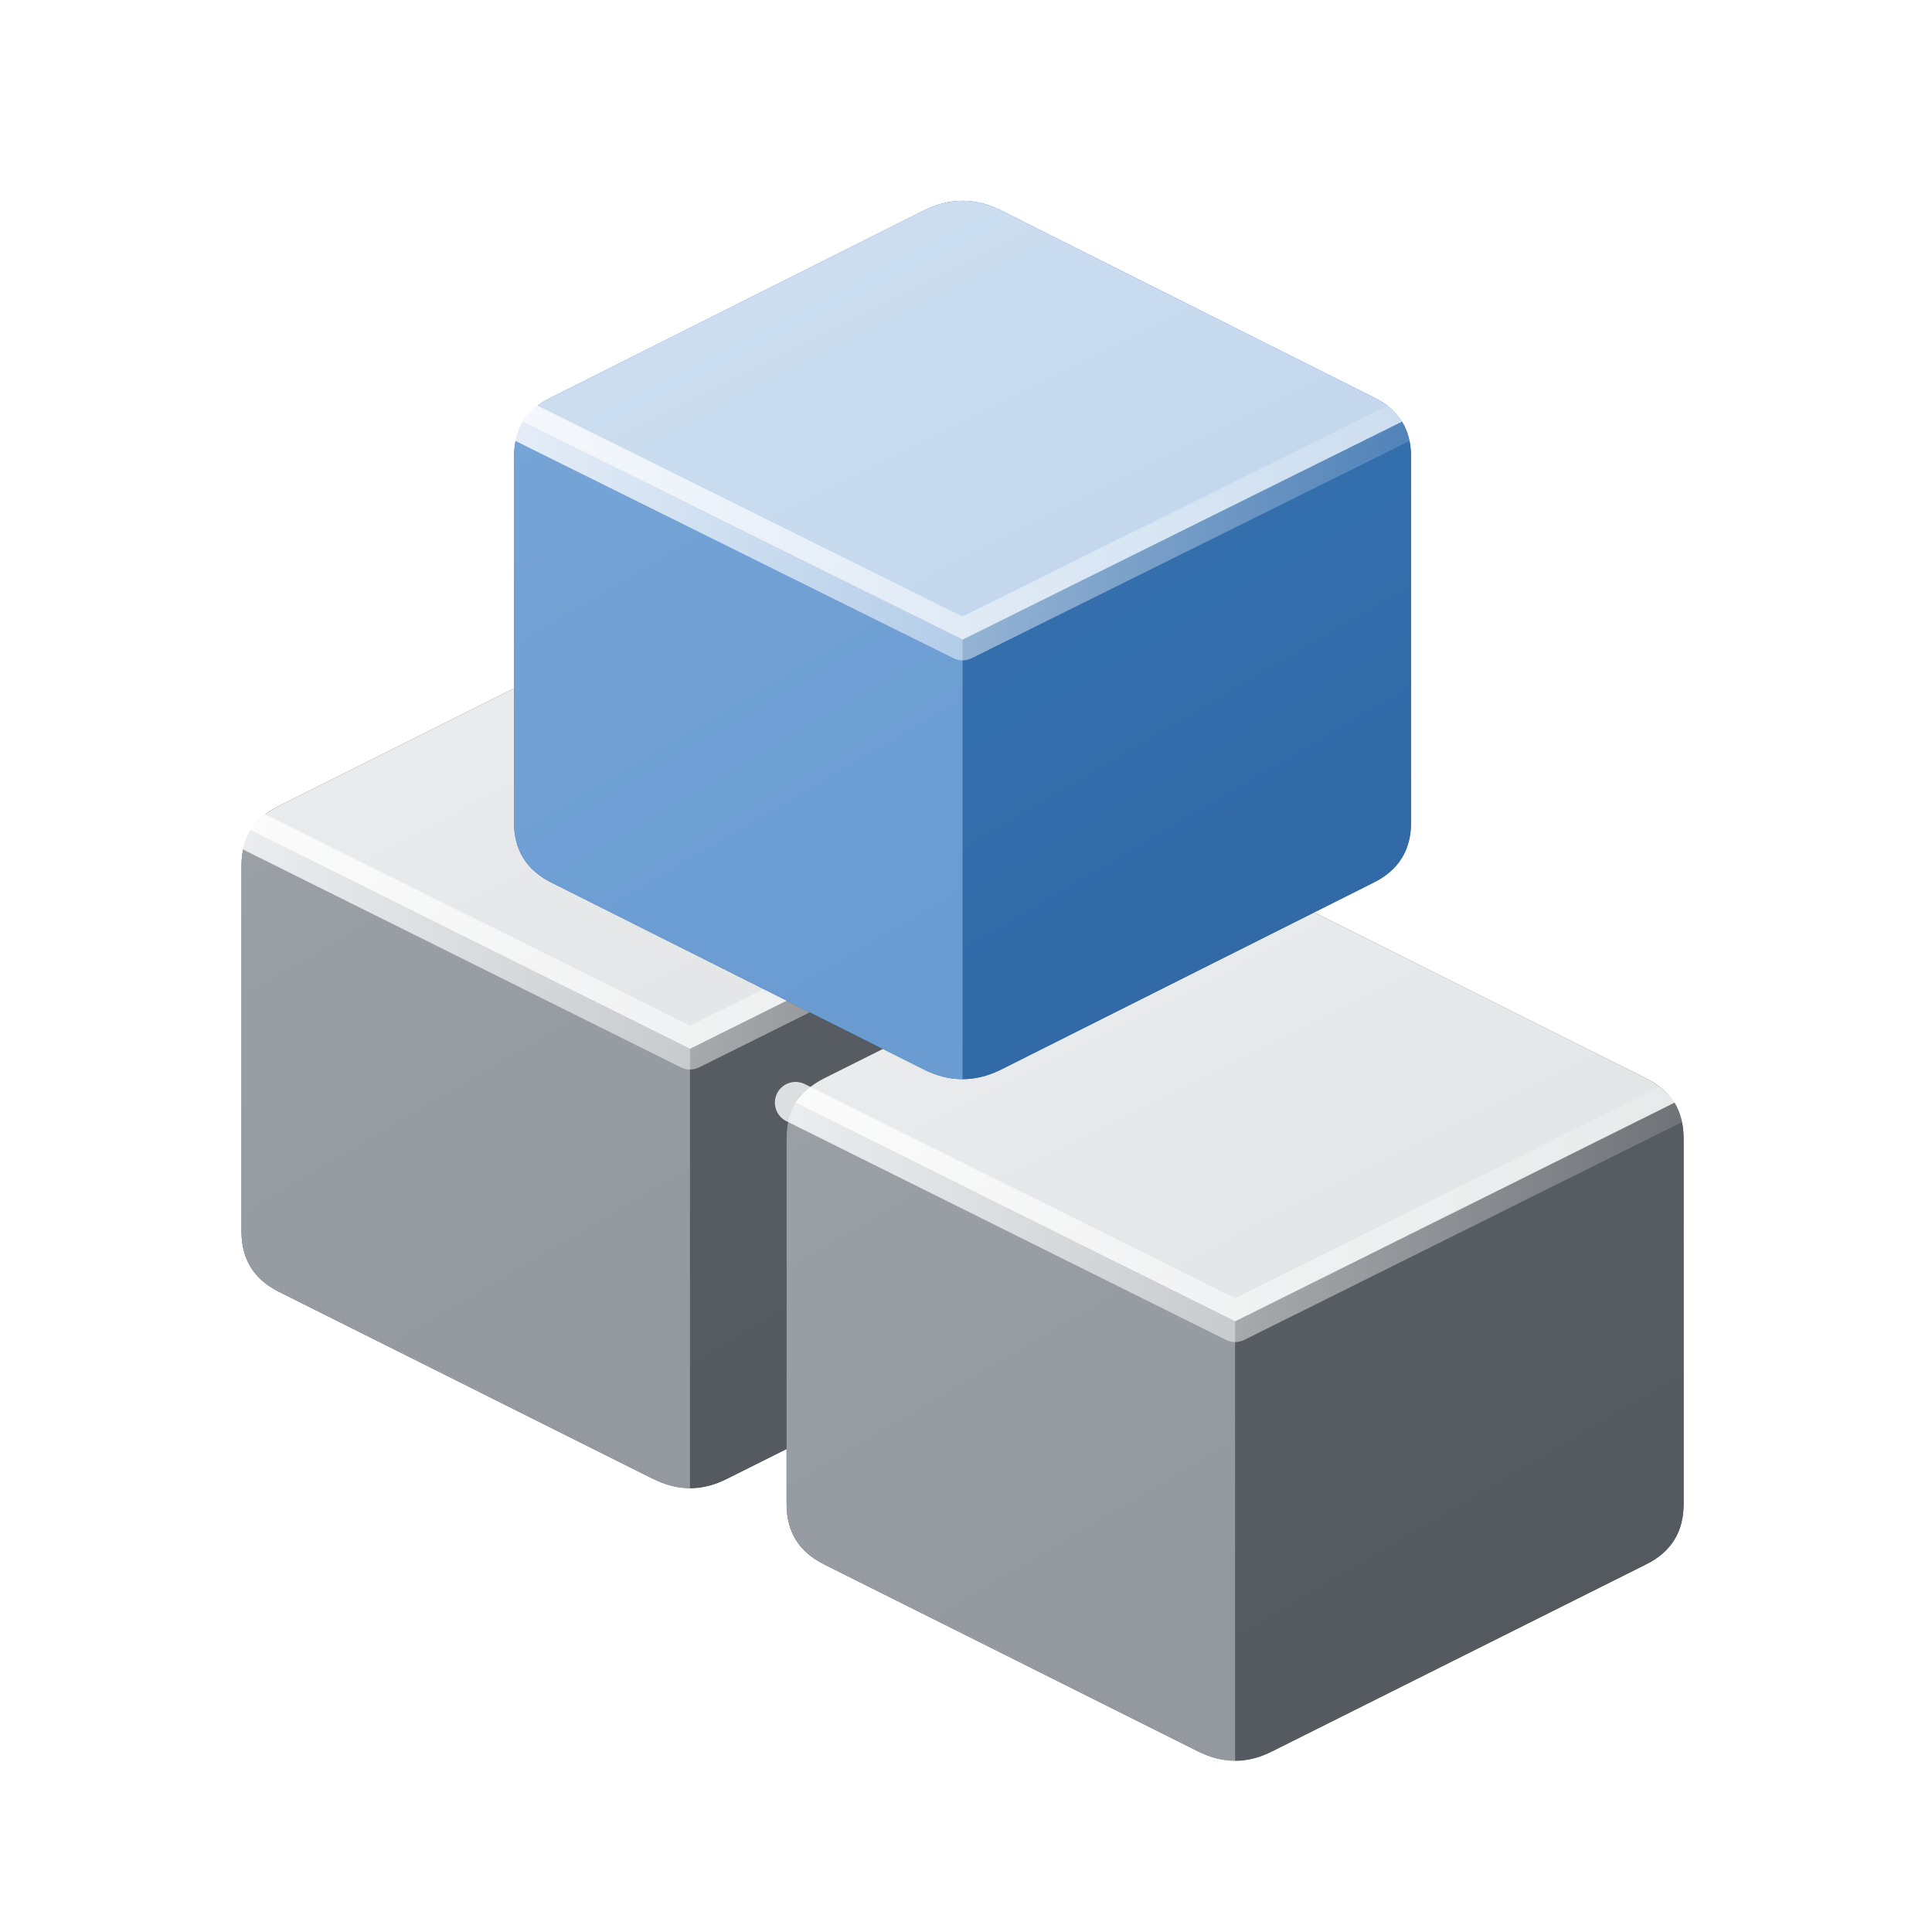
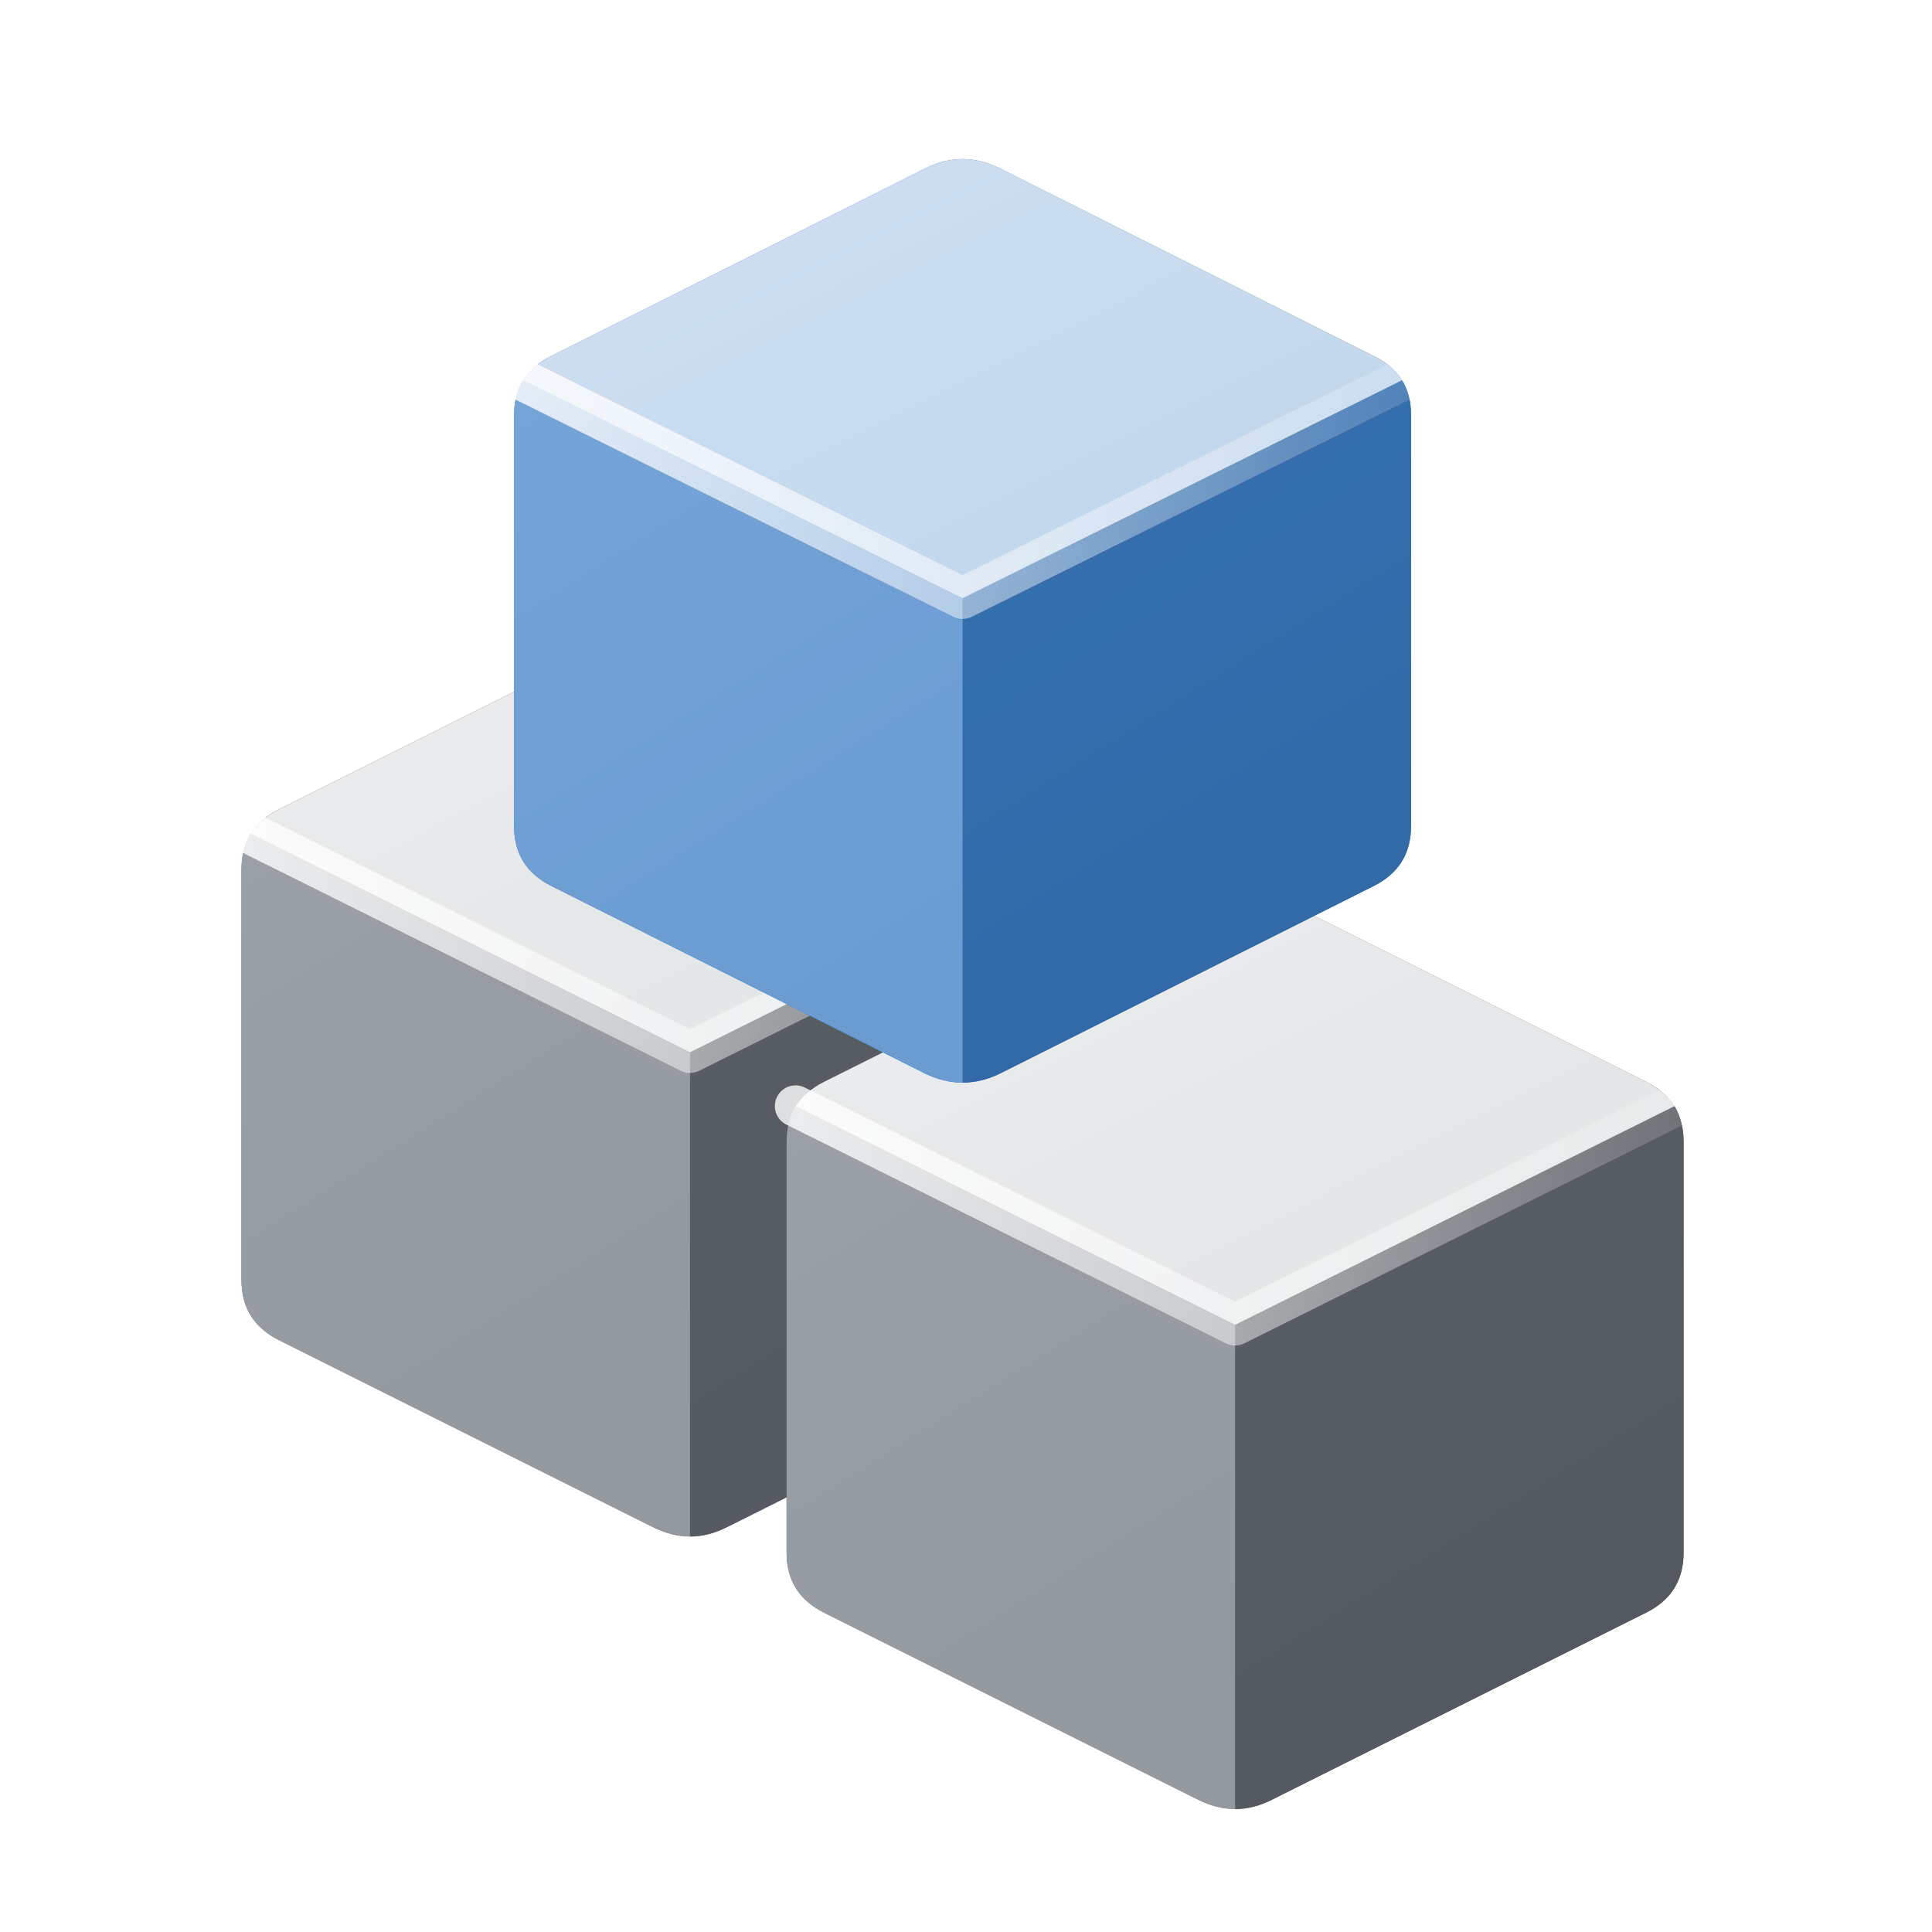
<svg xmlns="http://www.w3.org/2000/svg" viewBox="0 0 28 28" fill="none" stroke-linecap="round" stroke-linejoin="round" data-lit="2">
  <defs>
    <linearGradient id="g-single-assemblyMenuIcon-ss" x1="0" y1="0" x2="0.4" y2="1">
      <stop offset="0" stop-color="#595E64" />
      <stop offset="1" stop-color="#54595F" />
    </linearGradient>
    <linearGradient id="g-single-assemblyMenuIcon-sl" x1="0" y1="0" x2="0.4" y2="1">
      <stop offset="0" stop-color="#9BA0A6" />
      <stop offset="1" stop-color="#93999F" />
    </linearGradient>
    <linearGradient id="g-single-assemblyMenuIcon-st" x1="0" y1="0" x2="1" y2="1">
      <stop offset="0" stop-color="#ECEDEE" />
      <stop offset="1" stop-color="#E1E3E5" />
    </linearGradient>
    <linearGradient id="g-single-assemblyMenuIcon-hl" gradientUnits="userSpaceOnUse" x1="3.63" y1="0" x2="16.37" y2="0">
      <stop offset="0" stop-color="#FFFFFF" stop-opacity="0.8" />
      <stop offset="1" stop-color="#FFFFFF" stop-opacity="0.15" />
    </linearGradient>
    <linearGradient id="g-single-assemblyMenuIcon-hl2" gradientUnits="userSpaceOnUse" x1="11.53" y1="0" x2="24.27" y2="0">
      <stop offset="0" stop-color="#FFFFFF" stop-opacity="0.8" />
      <stop offset="1" stop-color="#FFFFFF" stop-opacity="0.15" />
    </linearGradient>
    <linearGradient id="g-single-assemblyMenuIcon-as" x1="0" y1="0" x2="0.4" y2="1">
      <stop offset="0" stop-color="#3571B1" />
      <stop offset="1" stop-color="#3169A5" />
    </linearGradient>
    <linearGradient id="g-single-assemblyMenuIcon-al" x1="0" y1="0" x2="0.4" y2="1">
      <stop offset="0" stop-color="#76A4D6" />
      <stop offset="1" stop-color="#6A9CD2" />
    </linearGradient>
    <linearGradient id="g-single-assemblyMenuIcon-at" x1="0" y1="0" x2="1" y2="1">
      <stop offset="0" stop-color="#D0E0F1" />
      <stop offset="1" stop-color="#C0D5EC" />
    </linearGradient>
    <linearGradient id="g-single-assemblyMenuIcon-hl3" gradientUnits="userSpaceOnUse" x1="7.58" y1="0" x2="20.32" y2="0">
      <stop offset="0" stop-color="#FFFFFF" stop-opacity="0.8" />
      <stop offset="1" stop-color="#FFFFFF" stop-opacity="0.15" />
    </linearGradient>
  </defs>
-   <path d="M3.5 12.55Q3.5 11.95 4.04 11.68L9.46 8.97Q10 8.7 10.54 8.97L15.96 11.68Q16.5 11.95 16.5 12.55L16.5 17.85Q16.5 18.45 15.96 18.72L10.54 21.43Q10 21.7 9.46 21.43L4.04 18.72Q3.5 18.45 3.5 17.85Z" fill="url(#g-single-assemblyMenuIcon-ss)" />
-   <path d="M10 15.2L16.37 12.03Q16.5 12.25 16.5 12.55L16.5 17.85Q16.5 18.45 15.96 18.72L10.54 21.43Q10.27 21.57 10 21.57Z" fill="url(#g-single-assemblyMenuIcon-ss)" />
-   <path d="M3.5 12.55Q3.5 12.25 3.63 12.03L10 15.2L10 21.57Q9.73 21.57 9.46 21.43L4.04 18.72Q3.5 18.45 3.5 17.85Z" fill="url(#g-single-assemblyMenuIcon-sl)" />
-   <path d="M9.46 8.97Q10 8.7 10.54 8.97L15.96 11.68Q16.23 11.82 16.37 12.03L10 15.2L3.63 12.03Q3.77 11.82 4.04 11.68Z" fill="url(#g-single-assemblyMenuIcon-st)" />
-   <path d="M3.63 12.03L10 15.2L16.37 12.03" stroke="url(#g-single-assemblyMenuIcon-hl)" stroke-width="0.6" />
-   <path d="M11.4 16.5Q11.4 15.9 11.94 15.63L17.36 12.92Q17.9 12.65 18.44 12.92L23.86 15.63Q24.4 15.9 24.4 16.5L24.4 21.8Q24.4 22.4 23.86 22.67L18.44 25.38Q17.9 25.65 17.36 25.38L11.94 22.67Q11.4 22.4 11.4 21.8Z" fill="url(#g-single-assemblyMenuIcon-ss)" />
-   <path d="M17.9 19.15L24.27 15.98Q24.4 16.2 24.4 16.5L24.4 21.8Q24.4 22.4 23.86 22.67L18.44 25.38Q18.17 25.52 17.9 25.52Z" fill="url(#g-single-assemblyMenuIcon-ss)" />
-   <path d="M11.4 16.5Q11.4 16.2 11.53 15.98L17.9 19.15L17.9 25.52Q17.63 25.52 17.36 25.38L11.94 22.67Q11.4 22.4 11.4 21.8Z" fill="url(#g-single-assemblyMenuIcon-sl)" />
-   <path d="M17.36 12.92Q17.9 12.65 18.44 12.92L23.86 15.63Q24.13 15.77 24.27 15.98L17.9 19.15L11.53 15.98Q11.67 15.77 11.94 15.63Z" fill="url(#g-single-assemblyMenuIcon-st)" />
-   <path d="M11.53 15.98L17.9 19.15L24.27 15.98" stroke="url(#g-single-assemblyMenuIcon-hl2)" stroke-width="0.6" />
-   <path d="M7.45 6.62Q7.45 6.02 7.99 5.76L13.41 3.04Q13.95 2.78 14.49 3.04L19.91 5.76Q20.45 6.02 20.45 6.62L20.45 11.92Q20.45 12.52 19.91 12.79L14.49 15.51Q13.95 15.77 13.41 15.51L7.99 12.79Q7.45 12.52 7.45 11.92Z" fill="url(#g-single-assemblyMenuIcon-as)" />
-   <path d="M13.95 9.27L20.32 6.11Q20.45 6.32 20.45 6.62L20.45 11.92Q20.45 12.52 19.91 12.79L14.49 15.51Q14.22 15.64 13.95 15.64Z" fill="url(#g-single-assemblyMenuIcon-as)" />
-   <path d="M7.45 6.62Q7.45 6.32 7.58 6.11L13.95 9.27L13.95 15.64Q13.68 15.64 13.41 15.51L7.99 12.79Q7.45 12.52 7.45 11.92Z" fill="url(#g-single-assemblyMenuIcon-al)" />
-   <path d="M13.41 3.04Q13.95 2.78 14.49 3.04L19.91 5.76Q20.18 5.89 20.32 6.11L13.95 9.27L7.58 6.11Q7.72 5.89 7.99 5.76Z" fill="url(#g-single-assemblyMenuIcon-at)" />
-   <path d="M7.58 6.11L13.95 9.27L20.32 6.11" stroke="url(#g-single-assemblyMenuIcon-hl3)" stroke-width="0.6" />
+   <path d="M3.5 12.6Q3.5 12 4.04 11.73L9.46 9.02Q10 8.75 10.54 9.02L15.96 11.73Q16.5 12 16.5 12.6L16.5 18.55Q16.5 19.15 15.96 19.42L10.54 22.13Q10 22.4 9.46 22.13L4.04 19.42Q3.5 19.15 3.5 18.55Z" fill="url(#g-single-assemblyMenuIcon-ss)" />
+   <path d="M10 15.25L16.37 12.08Q16.5 12.3 16.5 12.6L16.5 18.55Q16.5 19.15 15.96 19.42L10.54 22.13Q10.27 22.27 10 22.27Z" fill="url(#g-single-assemblyMenuIcon-ss)" />
+   <path d="M3.5 12.6Q3.5 12.3 3.63 12.08L10 15.25L10 22.27Q9.73 22.27 9.46 22.13L4.04 19.42Q3.5 19.15 3.5 18.55Z" fill="url(#g-single-assemblyMenuIcon-sl)" />
+   <path d="M9.46 9.02Q10 8.75 10.54 9.02L15.96 11.73Q16.23 11.87 16.37 12.08L10 15.25L3.63 12.08Q3.77 11.87 4.04 11.73Z" fill="url(#g-single-assemblyMenuIcon-st)" />
+   <path d="M3.63 12.08L10 15.25L16.37 12.08" stroke="url(#g-single-assemblyMenuIcon-hl)" stroke-width="0.6" />
+   <path d="M11.4 16.55Q11.4 15.95 11.94 15.68L17.36 12.97Q17.9 12.7 18.44 12.97L23.86 15.68Q24.4 15.95 24.4 16.55L24.4 22.5Q24.4 23.1 23.86 23.37L18.44 26.08Q17.9 26.35 17.36 26.08L11.94 23.37Q11.4 23.1 11.4 22.5Z" fill="url(#g-single-assemblyMenuIcon-ss)" />
+   <path d="M17.9 19.2L24.27 16.03Q24.4 16.25 24.4 16.55L24.4 22.5Q24.4 23.1 23.86 23.37L18.44 26.08Q18.17 26.22 17.9 26.22Z" fill="url(#g-single-assemblyMenuIcon-ss)" />
+   <path d="M11.4 16.55Q11.4 16.25 11.53 16.03L17.9 19.2L17.9 26.22Q17.63 26.22 17.36 26.08L11.94 23.37Q11.4 23.1 11.4 22.5Z" fill="url(#g-single-assemblyMenuIcon-sl)" />
+   <path d="M17.36 12.97Q17.9 12.7 18.44 12.97L23.86 15.68Q24.13 15.82 24.27 16.03L17.9 19.2L11.53 16.03Q11.67 15.82 11.94 15.68Z" fill="url(#g-single-assemblyMenuIcon-st)" />
+   <path d="M11.53 16.03L17.9 19.2L24.27 16.03" stroke="url(#g-single-assemblyMenuIcon-hl2)" stroke-width="0.6" />
+   <path d="M7.45 6.02Q7.45 5.42 7.99 5.16L13.41 2.44Q13.95 2.17 14.49 2.44L19.91 5.16Q20.45 5.42 20.45 6.02L20.45 11.97Q20.45 12.57 19.91 12.84L14.49 15.56Q13.95 15.82 13.41 15.56L7.99 12.84Q7.45 12.57 7.45 11.97Z" fill="url(#g-single-assemblyMenuIcon-as)" />
+   <path d="M13.95 8.67L20.32 5.51Q20.45 5.72 20.45 6.02L20.45 11.97Q20.45 12.57 19.91 12.84L14.49 15.56Q14.22 15.69 13.95 15.69Z" fill="url(#g-single-assemblyMenuIcon-as)" />
+   <path d="M7.45 6.02Q7.45 5.72 7.58 5.51L13.95 8.67L13.95 15.69Q13.68 15.69 13.41 15.56L7.99 12.84Q7.45 12.57 7.45 11.97Z" fill="url(#g-single-assemblyMenuIcon-al)" />
+   <path d="M13.41 2.44Q13.95 2.17 14.49 2.44L19.91 5.16Q20.18 5.29 20.32 5.51L13.95 8.67L7.58 5.51Q7.72 5.29 7.99 5.16Z" fill="url(#g-single-assemblyMenuIcon-at)" />
+   <path d="M7.58 5.51L13.95 8.67L20.32 5.51" stroke="url(#g-single-assemblyMenuIcon-hl3)" stroke-width="0.6" />
</svg>
